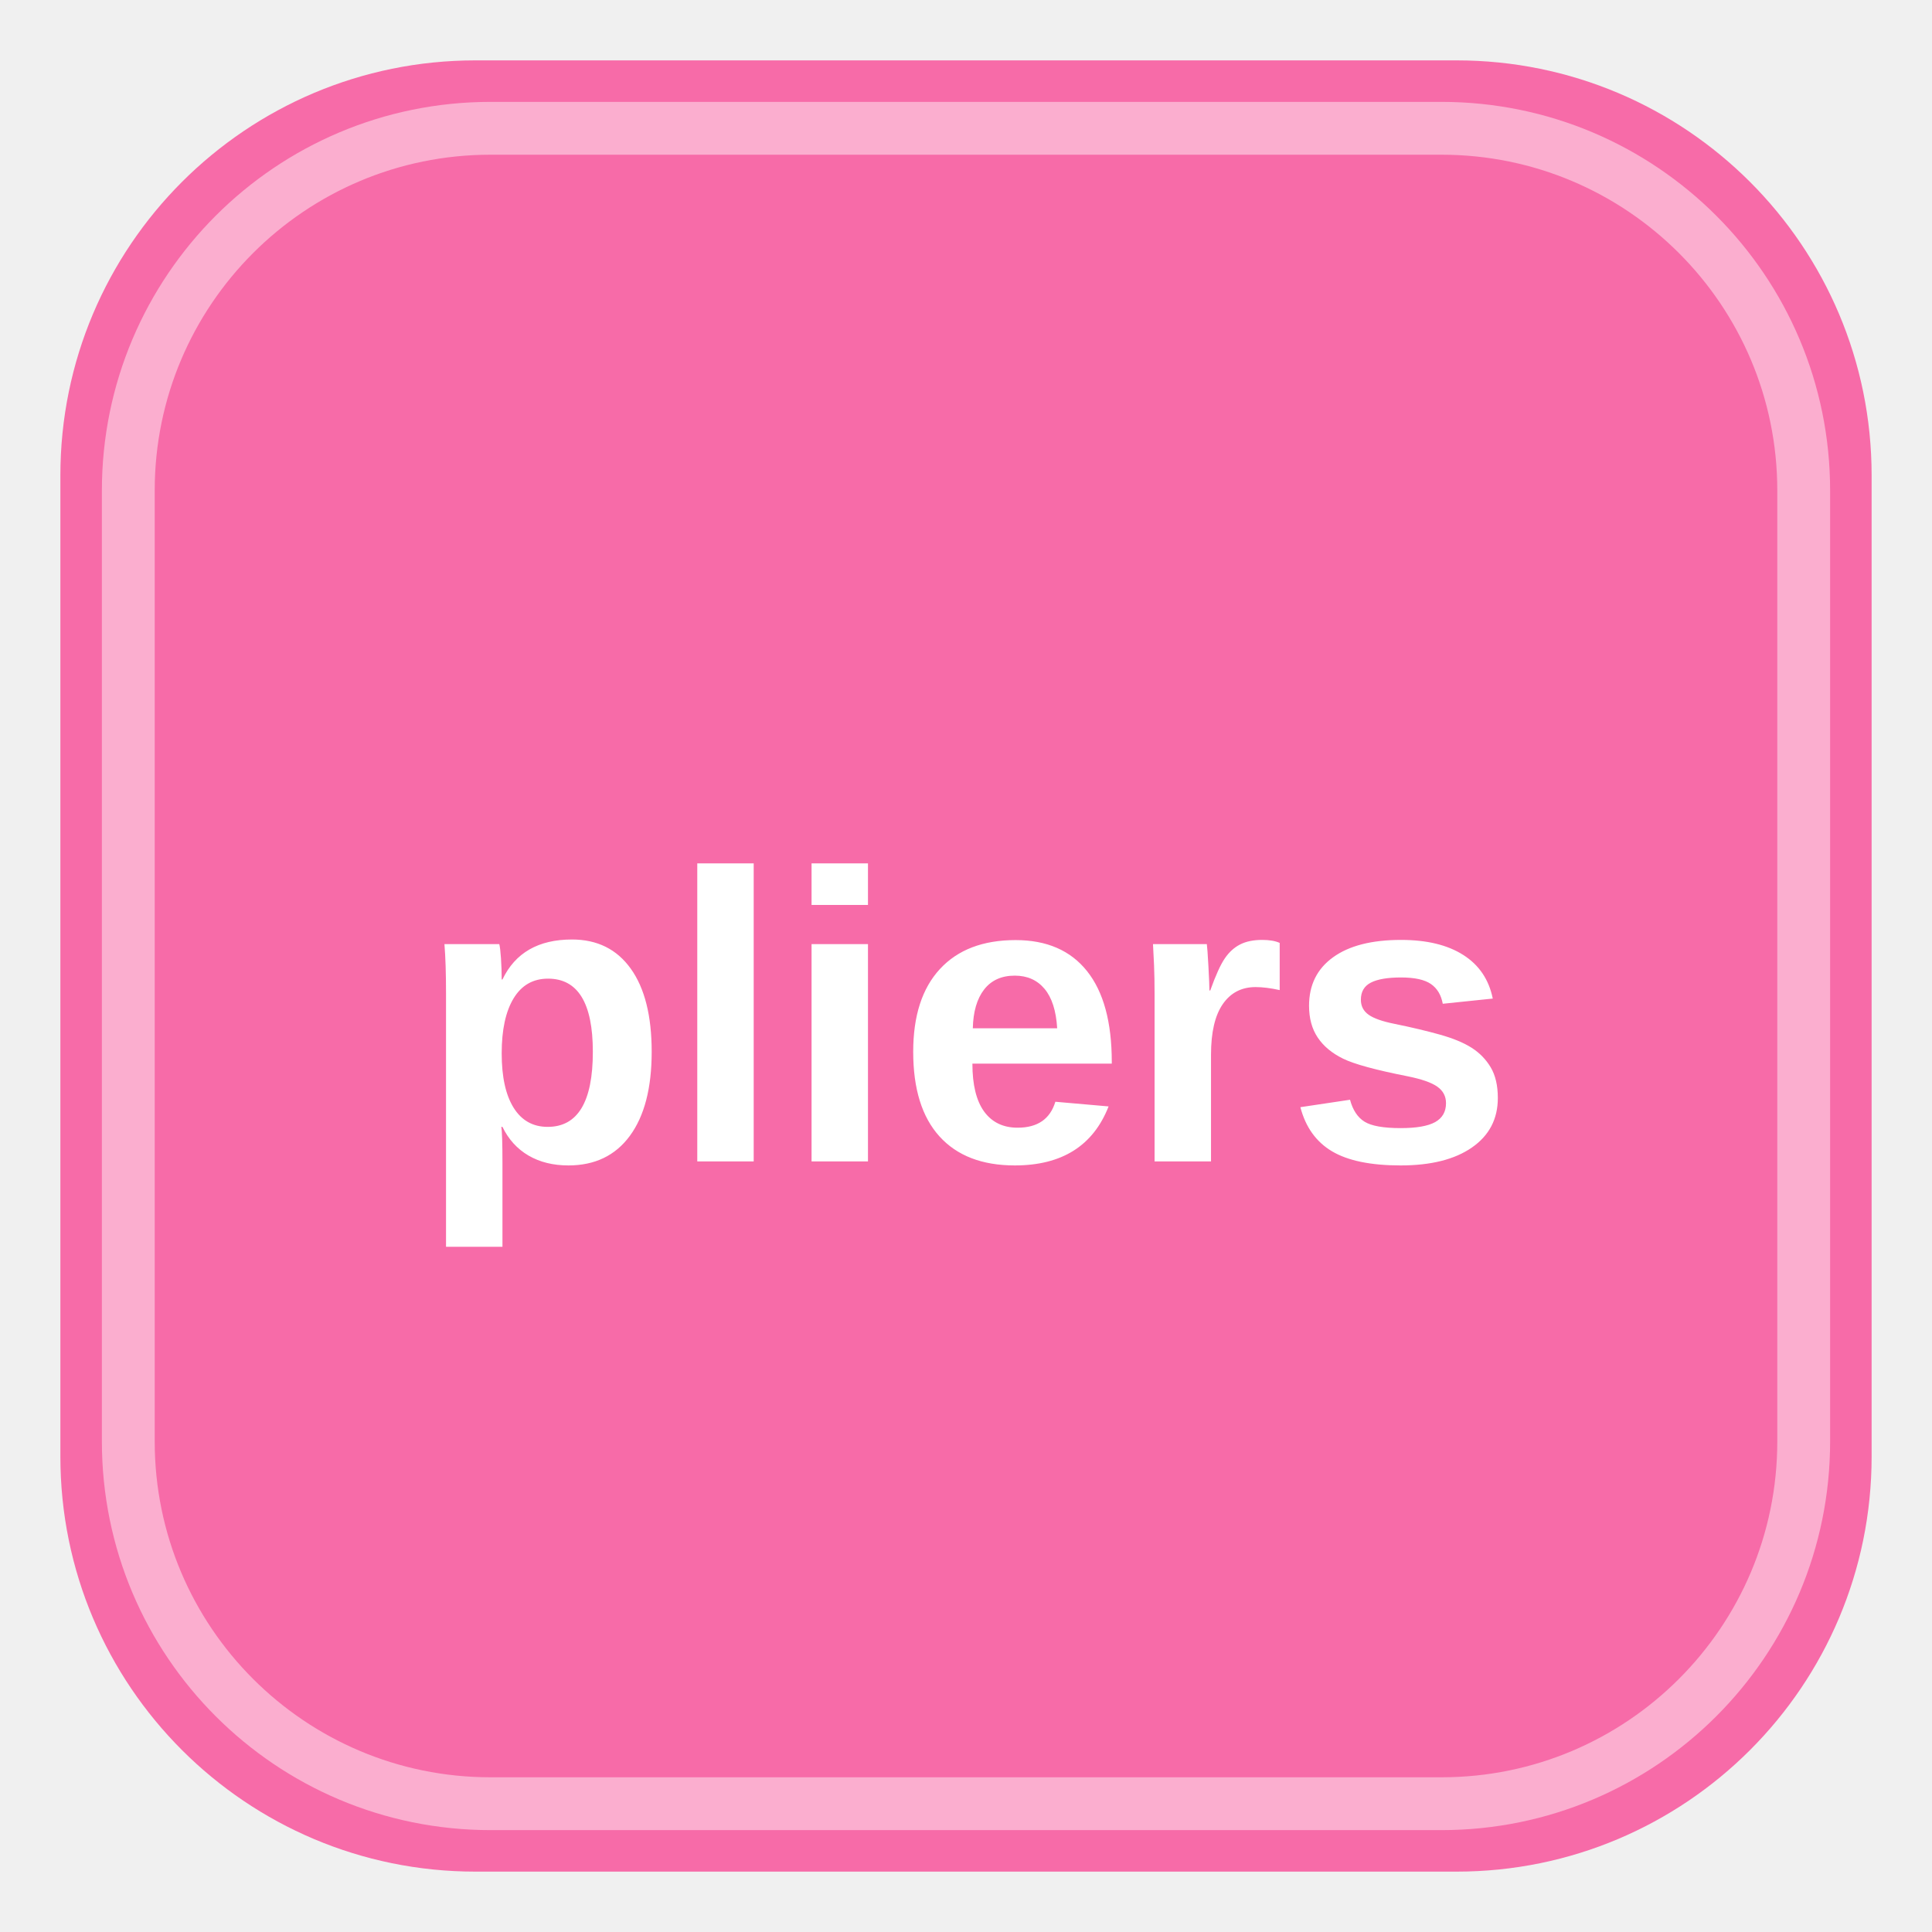
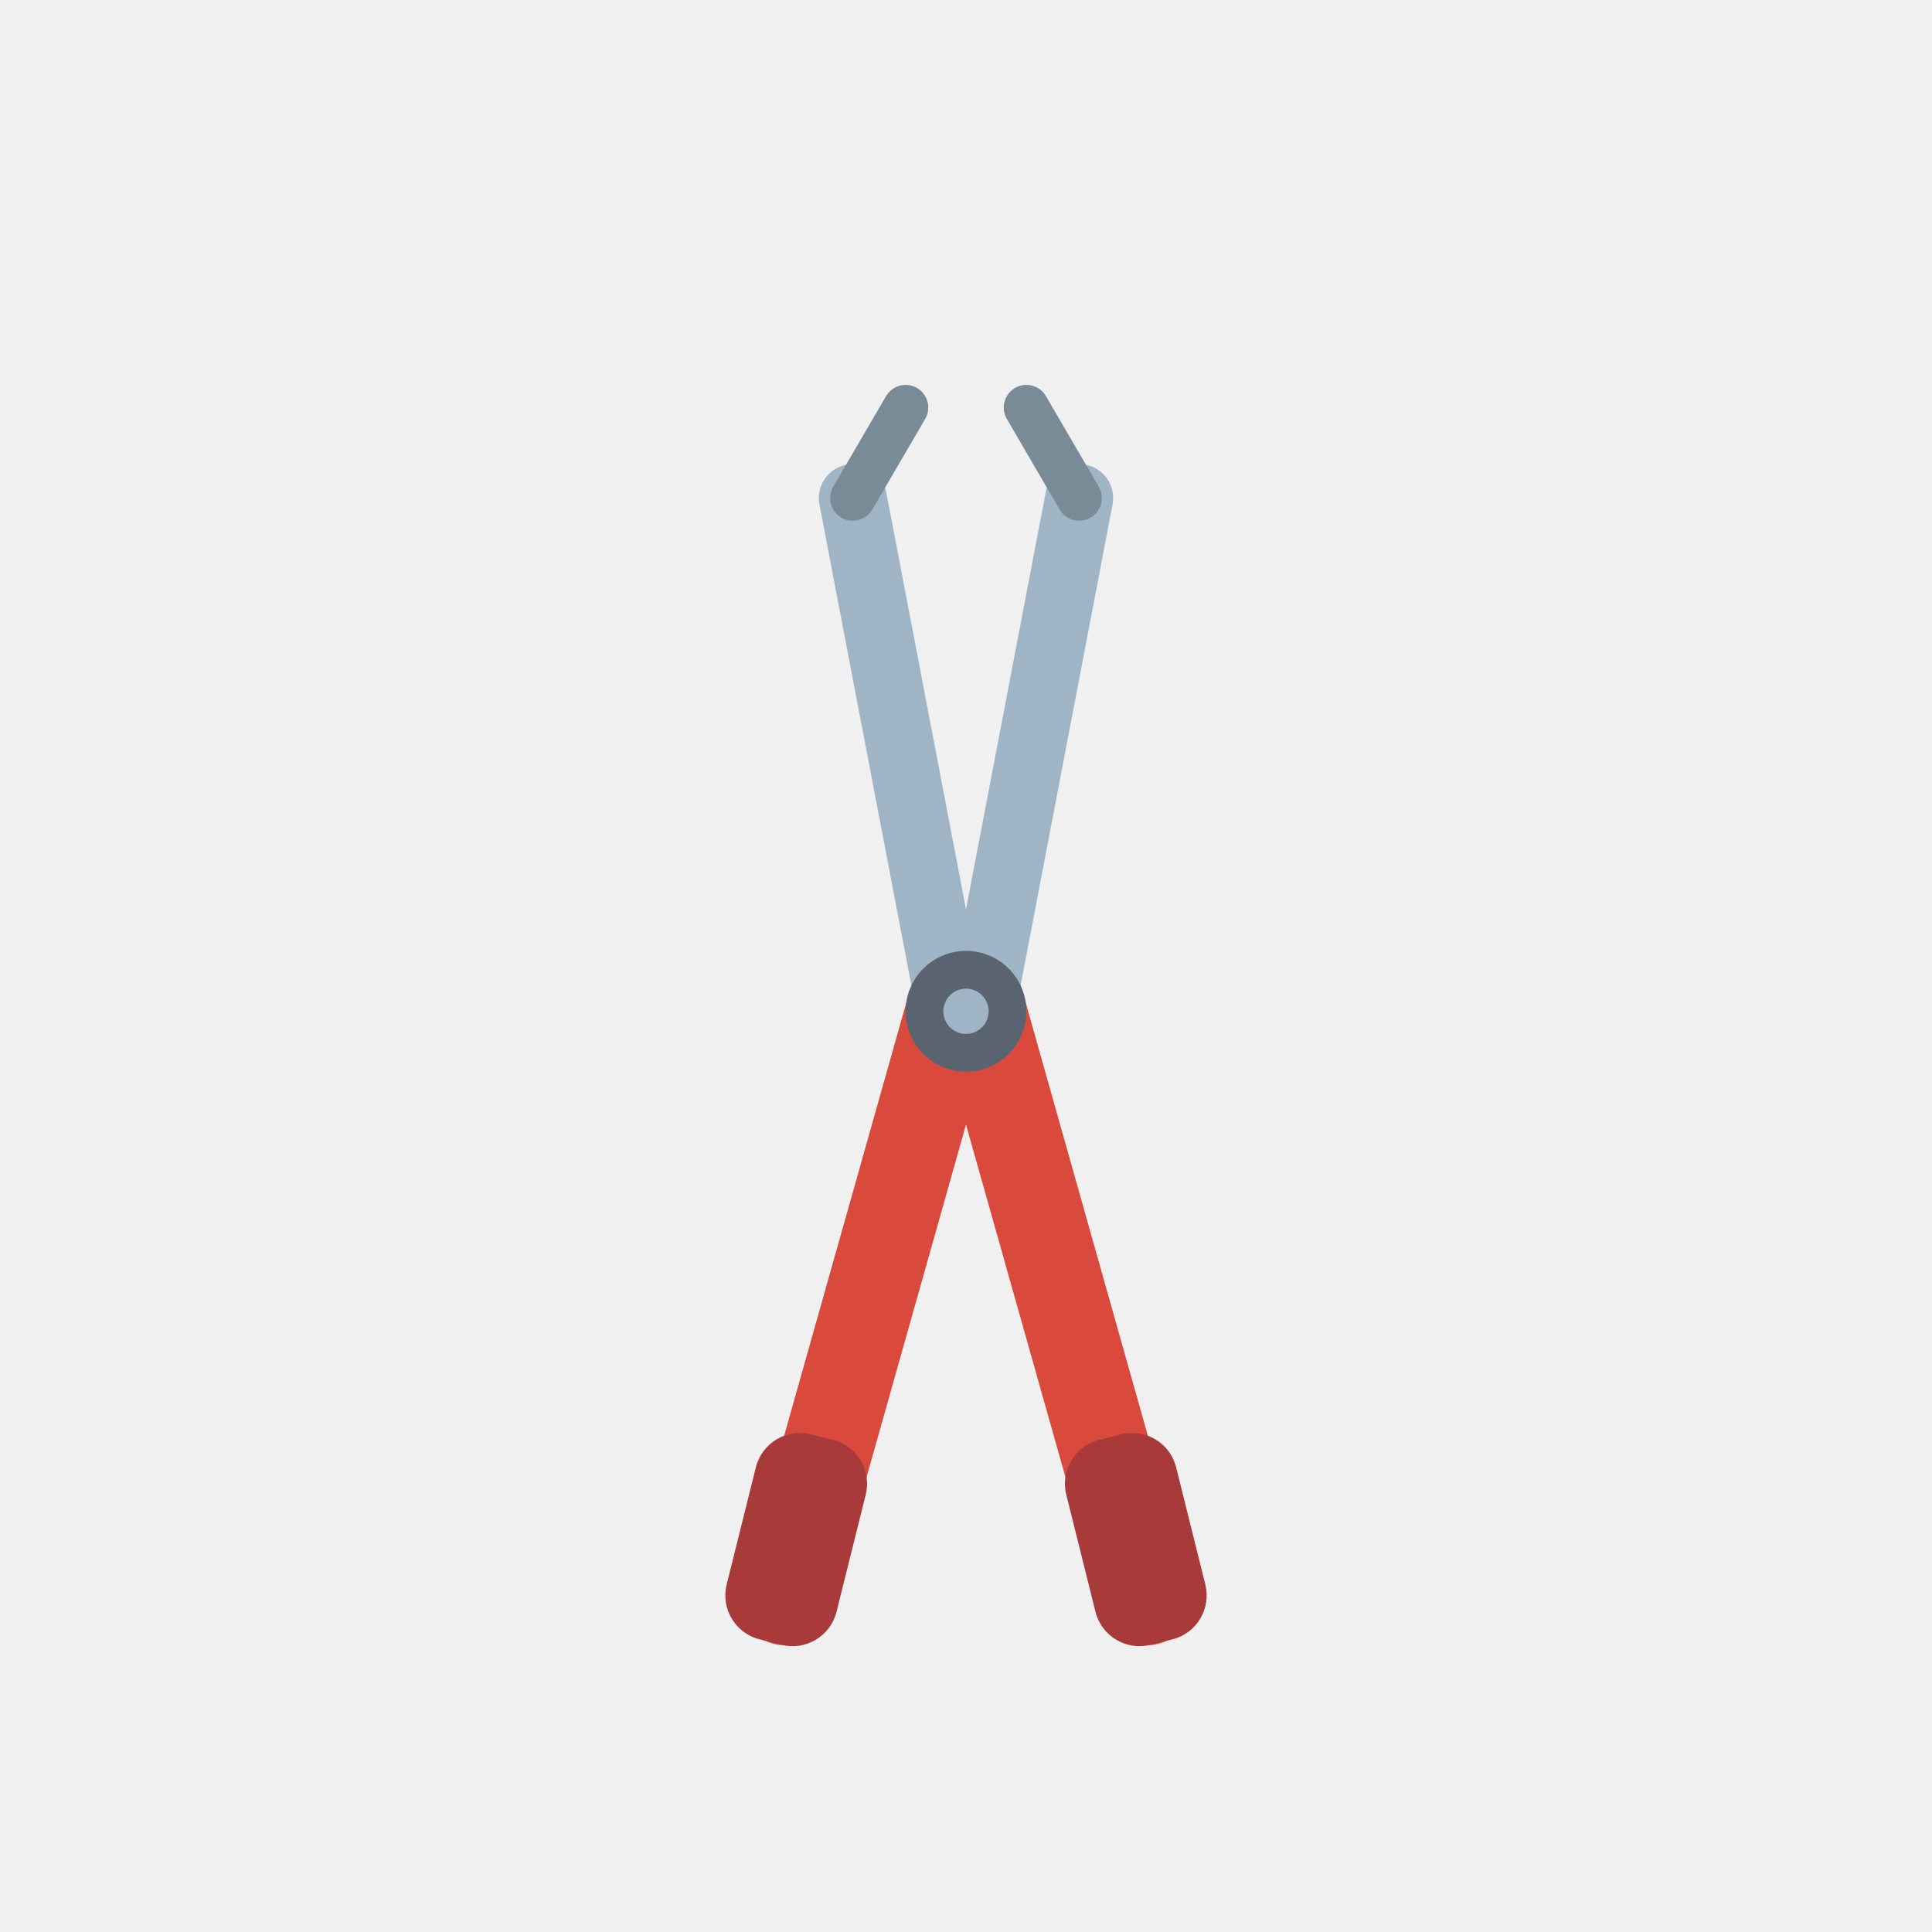
<svg xmlns="http://www.w3.org/2000/svg" width="512" height="512" viewBox="0 0 512 512">
-   <rect x="16" y="16" width="480" height="480" rx="110" fill="#F76BA8" />
-   <rect x="34" y="34" width="444" height="444" rx="96" fill="none" stroke="rgba(255,255,255,0.45)" stroke-width="14" />
-   <text x="256" y="270" font-family="Arial, Helvetica, sans-serif" font-weight="bold" font-size="109" fill="#FFFFFF" text-anchor="middle" dominant-baseline="central">pliers</text>
+   <path d="M208 424 L252 268" stroke="#D94A3D" stroke-width="24" fill="none" stroke-linecap="round" stroke-linejoin="round" opacity="1" />
+   <path d="M304 424 L260 268" stroke="#D94A3D" stroke-width="24" fill="none" stroke-linecap="round" stroke-linejoin="round" opacity="1" />
+   <path d="M252 268 L226 132" stroke="#9FB4C4" stroke-width="18" fill="none" stroke-linecap="round" stroke-linejoin="round" opacity="1" />
+   <path d="M260 268 L286 132" stroke="#9FB4C4" stroke-width="18" fill="none" stroke-linecap="round" stroke-linejoin="round" opacity="1" />
+   <path d="M226 132 L240 108" stroke="#7A8B98" stroke-width="12" fill="none" stroke-linecap="round" stroke-linejoin="round" opacity="1" />
+   <path d="M286 132 L272 108" stroke="#7A8B98" stroke-width="12" fill="none" stroke-linecap="round" stroke-linejoin="round" opacity="1" />
+   <circle cx="256" cy="268" r="16" fill="#5A6470" />
+   <circle cx="256" cy="268" r="6" fill="#9FB4C4" />
+   <rect x="196" y="380" width="30" height="56" rx="12" fill="#A83A3A" transform="rotate(14 211 408)" />
+   <rect x="286" y="380" width="30" height="56" rx="12" fill="#A83A3A" transform="rotate(-14 301 408)" />
</svg>
